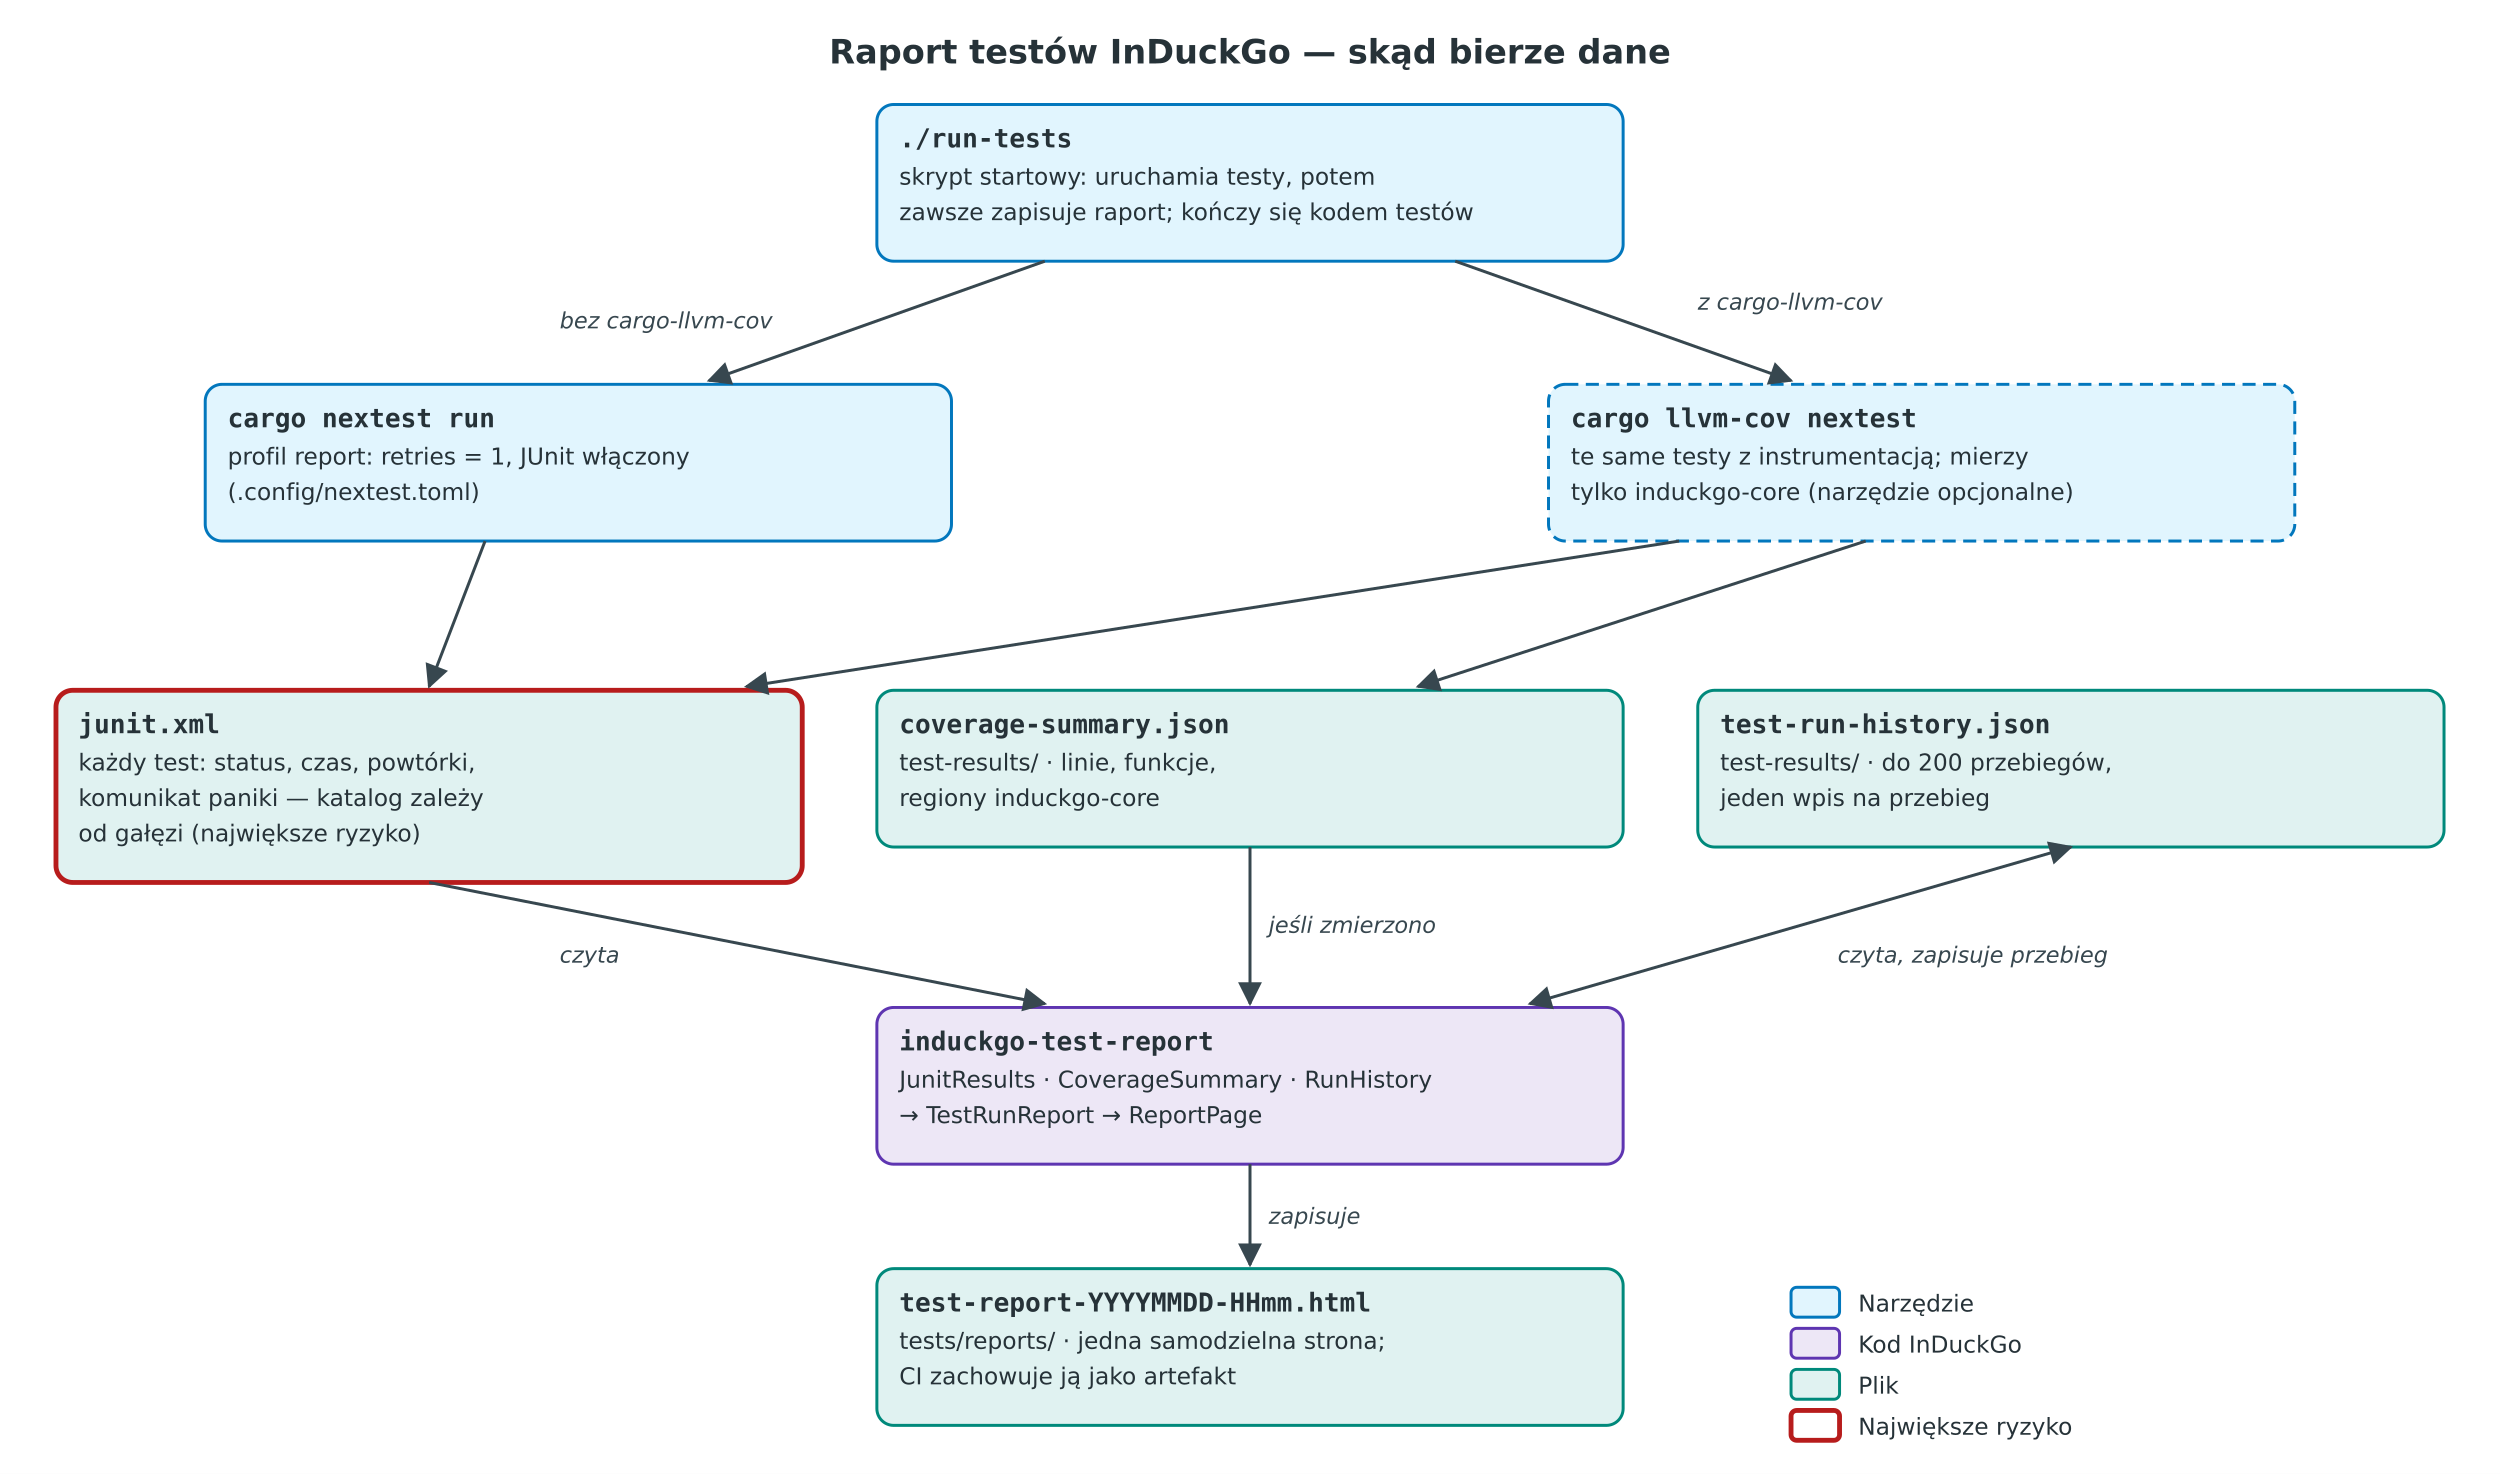
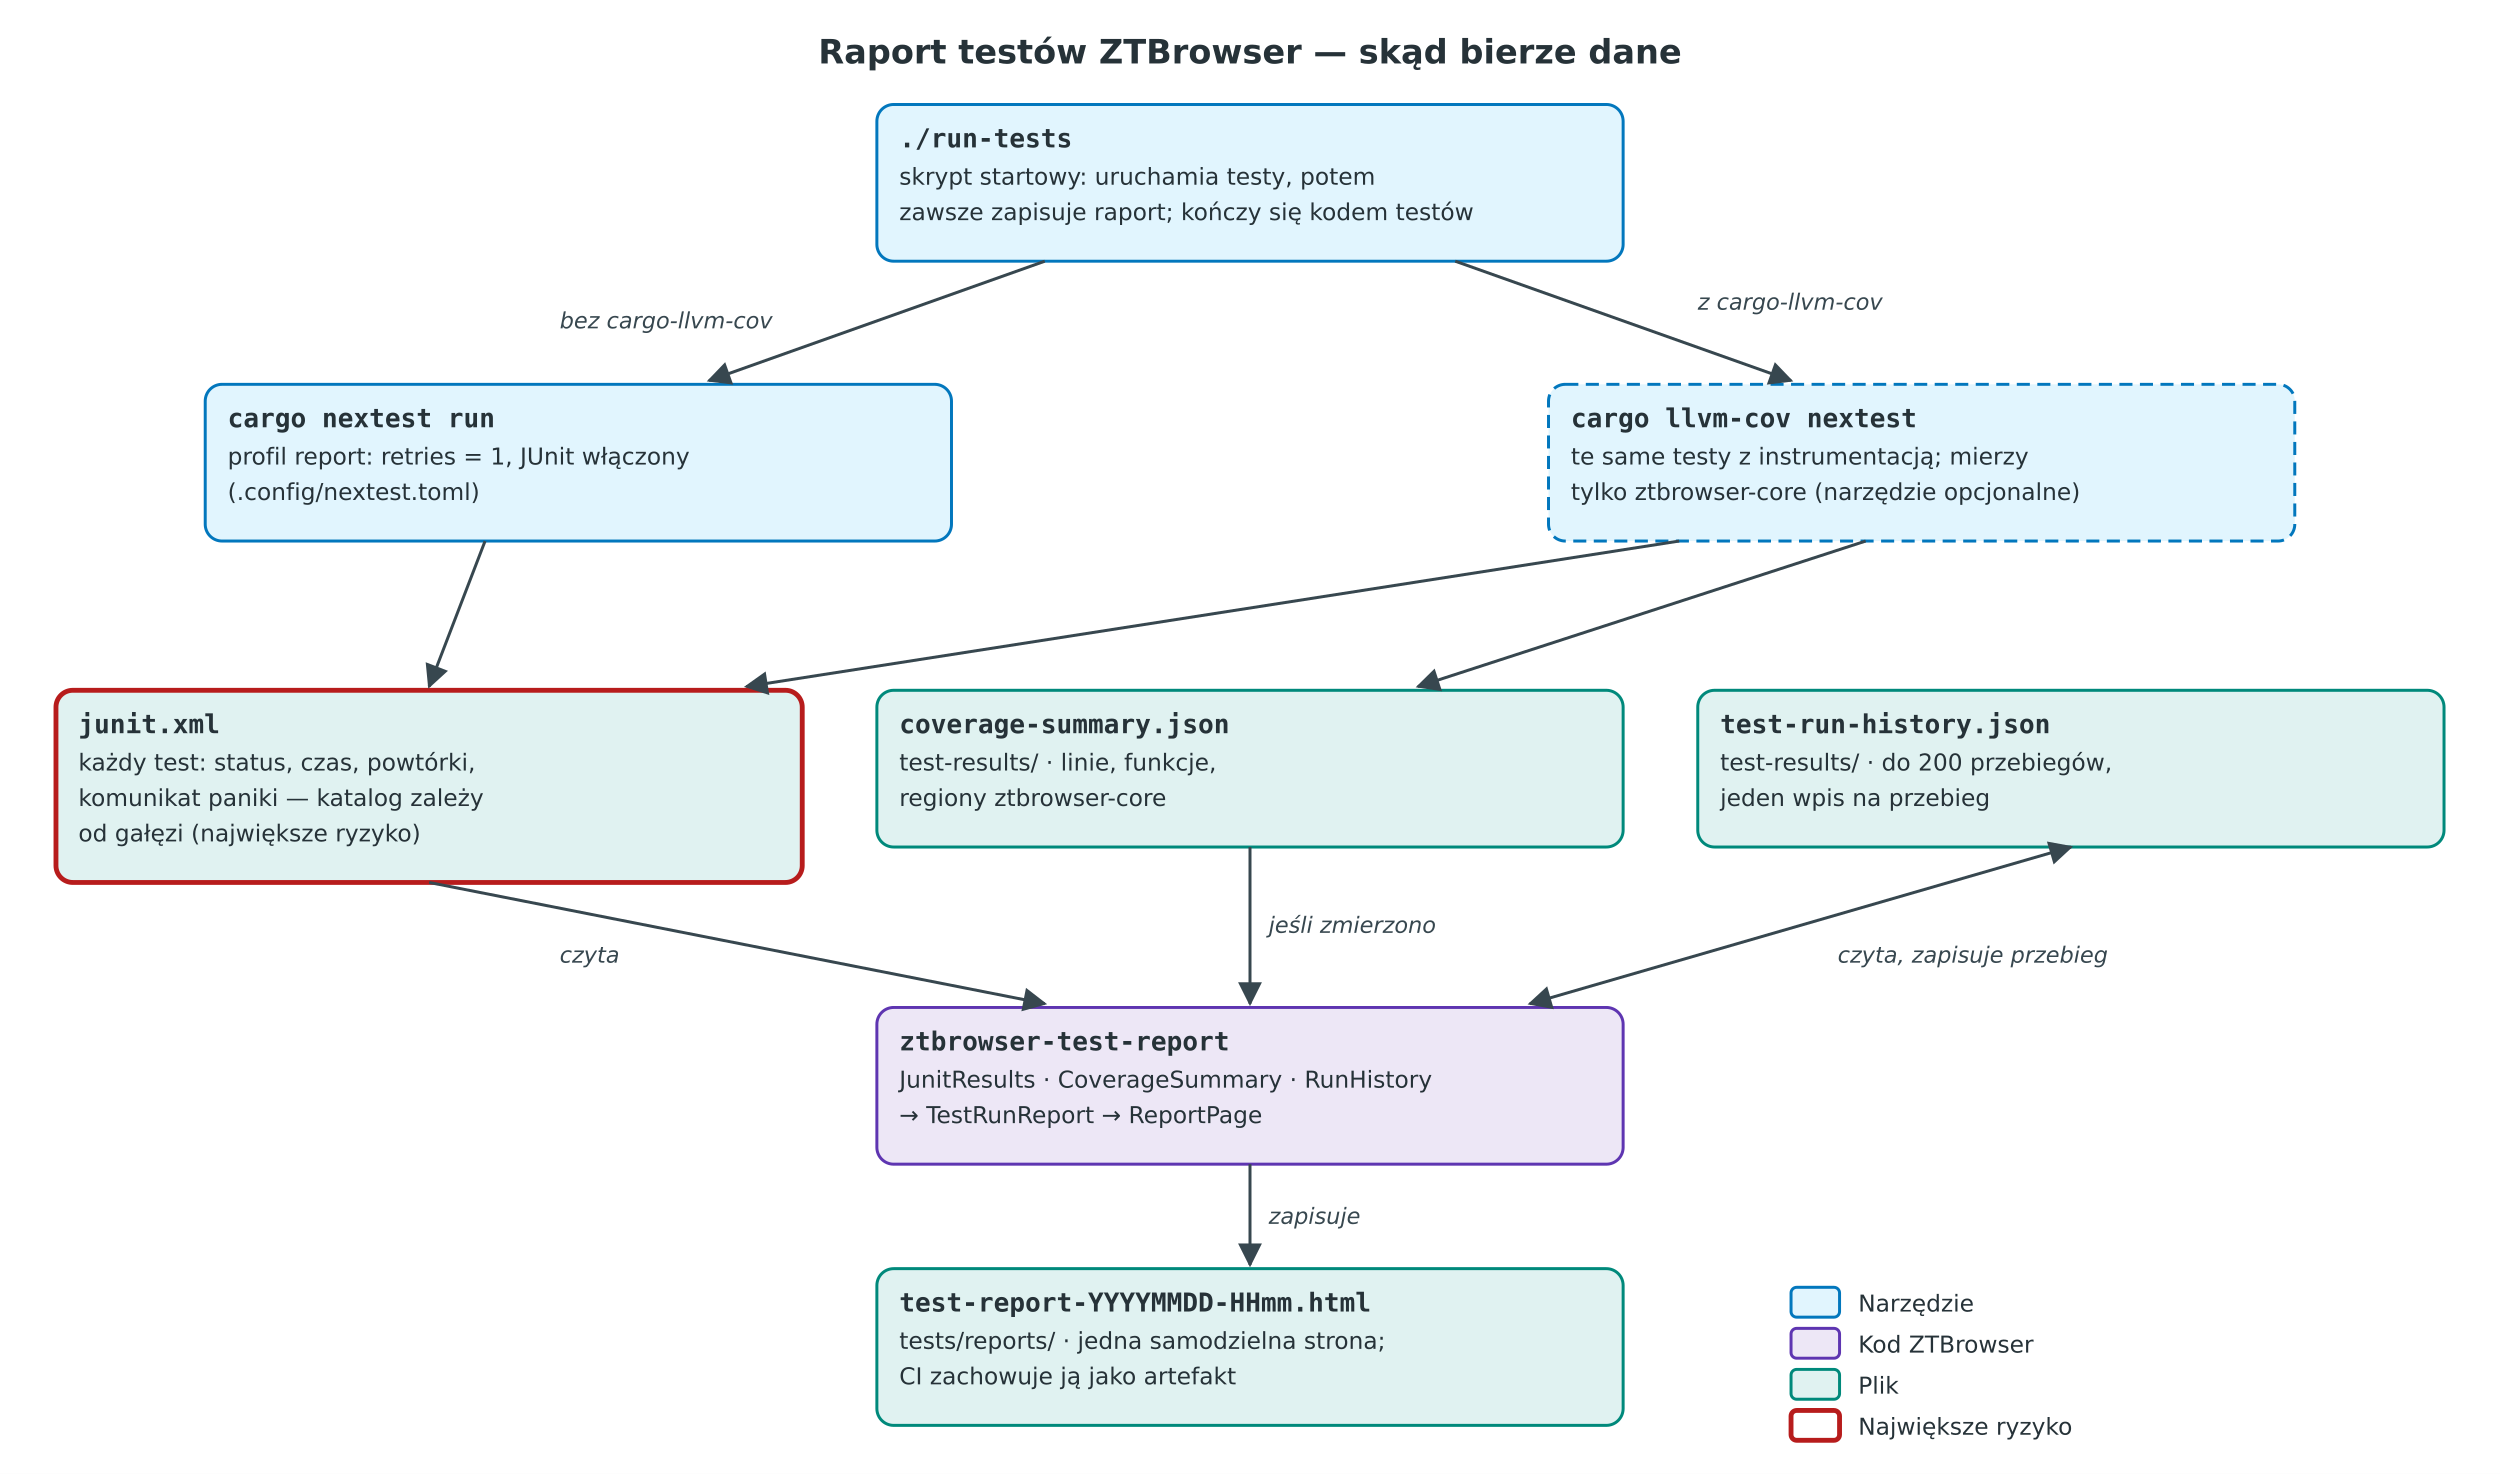
<svg xmlns="http://www.w3.org/2000/svg" width="1340" height="790" viewBox="0 0 1340 790" font-family="DejaVu Sans, Noto Sans, sans-serif">
  <defs>
    <marker id="arrow" viewBox="0 0 10 10" refX="9" refY="5" markerWidth="8" markerHeight="8" orient="auto-start-reverse">
      <path d="M0,0 L10,5 L0,10 z" fill="#37474f" />
    </marker>
  </defs>
  <rect width="1340" height="790" fill="#ffffff" />
-   <text x="670.0" y="34" font-size="18" font-weight="bold" text-anchor="middle" fill="#263238">Raport testów InDuckGo — skąd bierze dane</text>
+   <text x="670.0" y="34" font-size="18" font-weight="bold" text-anchor="middle" fill="#263238">Raport testów ZTBrowser — skąd bierze dane</text>
  <rect x="470" y="56" width="400" height="84" rx="9" fill="#e1f5fe" stroke="#0277bd" stroke-width="1.6" />
  <text x="482" y="79" font-size="14" font-weight="bold" font-family="DejaVu Sans Mono, monospace" fill="#263238" xml:space="preserve">./run-tests</text>
  <text x="482" y="99" font-size="12.5" fill="#263238" xml:space="preserve">skrypt startowy: uruchamia testy, potem</text>
  <text x="482" y="118" font-size="12.5" fill="#263238" xml:space="preserve">zawsze zapisuje raport; kończy się kodem testów</text>
  <rect x="110" y="206" width="400" height="84" rx="9" fill="#e1f5fe" stroke="#0277bd" stroke-width="1.6" />
  <text x="122" y="229" font-size="14" font-weight="bold" font-family="DejaVu Sans Mono, monospace" fill="#263238" xml:space="preserve">cargo nextest run</text>
  <text x="122" y="249" font-size="12.5" fill="#263238" xml:space="preserve">profil report: retries = 1, JUnit włączony</text>
  <text x="122" y="268" font-size="12.5" fill="#263238" xml:space="preserve">(.config/nextest.toml)</text>
  <rect x="830" y="206" width="400" height="84" rx="9" fill="#e1f5fe" stroke="#0277bd" stroke-width="1.6" stroke-dasharray="7 4" />
  <text x="842" y="229" font-size="14" font-weight="bold" font-family="DejaVu Sans Mono, monospace" fill="#263238" xml:space="preserve">cargo llvm-cov nextest</text>
  <text x="842" y="249" font-size="12.5" fill="#263238" xml:space="preserve">te same testy z instrumentacją; mierzy</text>
-   <text x="842" y="268" font-size="12.5" fill="#263238" xml:space="preserve">tylko induckgo-core (narzędzie opcjonalne)</text>
+   <text x="842" y="268" font-size="12.5" fill="#263238" xml:space="preserve">tylko ztbrowser-core (narzędzie opcjonalne)</text>
  <rect x="30" y="370" width="400" height="103" rx="9" fill="#e0f2f1" stroke="#b71c1c" stroke-width="2.6" />
  <text x="42" y="393" font-size="14" font-weight="bold" font-family="DejaVu Sans Mono, monospace" fill="#263238" xml:space="preserve">junit.xml</text>
  <text x="42" y="413" font-size="12.5" fill="#263238" xml:space="preserve">każdy test: status, czas, powtórki,</text>
  <text x="42" y="432" font-size="12.5" fill="#263238" xml:space="preserve">komunikat paniki — katalog zależy</text>
  <text x="42" y="451" font-size="12.5" fill="#263238" xml:space="preserve">od gałęzi (największe ryzyko)</text>
  <rect x="470" y="370" width="400" height="84" rx="9" fill="#e0f2f1" stroke="#00897b" stroke-width="1.6" />
  <text x="482" y="393" font-size="14" font-weight="bold" font-family="DejaVu Sans Mono, monospace" fill="#263238" xml:space="preserve">coverage-summary.json</text>
  <text x="482" y="413" font-size="12.5" fill="#263238" xml:space="preserve">test-results/ · linie, funkcje,</text>
-   <text x="482" y="432" font-size="12.5" fill="#263238" xml:space="preserve">regiony induckgo-core</text>
+   <text x="482" y="432" font-size="12.5" fill="#263238" xml:space="preserve">regiony ztbrowser-core</text>
  <rect x="910" y="370" width="400" height="84" rx="9" fill="#e0f2f1" stroke="#00897b" stroke-width="1.6" />
  <text x="922" y="393" font-size="14" font-weight="bold" font-family="DejaVu Sans Mono, monospace" fill="#263238" xml:space="preserve">test-run-history.json</text>
  <text x="922" y="413" font-size="12.5" fill="#263238" xml:space="preserve">test-results/ · do 200 przebiegów,</text>
  <text x="922" y="432" font-size="12.5" fill="#263238" xml:space="preserve">jeden wpis na przebieg</text>
  <rect x="470" y="540" width="400" height="84" rx="9" fill="#ede7f6" stroke="#5e35b1" stroke-width="1.6" />
-   <text x="482" y="563" font-size="14" font-weight="bold" font-family="DejaVu Sans Mono, monospace" fill="#263238" xml:space="preserve">induckgo-test-report</text>
+   <text x="482" y="563" font-size="14" font-weight="bold" font-family="DejaVu Sans Mono, monospace" fill="#263238" xml:space="preserve">ztbrowser-test-report</text>
  <text x="482" y="583" font-size="12.5" fill="#263238" xml:space="preserve">JunitResults · CoverageSummary · RunHistory</text>
  <text x="482" y="602" font-size="12.5" fill="#263238" xml:space="preserve">→ TestRunReport → ReportPage</text>
  <rect x="470" y="680" width="400" height="84" rx="9" fill="#e0f2f1" stroke="#00897b" stroke-width="1.6" />
  <text x="482" y="703" font-size="14" font-weight="bold" font-family="DejaVu Sans Mono, monospace" fill="#263238" xml:space="preserve">test-report-YYYYMMDD-HHmm.html</text>
  <text x="482" y="723" font-size="12.5" fill="#263238" xml:space="preserve">tests/reports/ · jedna samodzielna strona;</text>
  <text x="482" y="742" font-size="12.5" fill="#263238" xml:space="preserve">CI zachowuje ją jako artefakt</text>
  <line x1="560" y1="140" x2="380" y2="204" stroke="#37474f" stroke-width="1.6" marker-end="url(#arrow)" />
  <text x="300" y="176" font-size="12" font-style="italic" fill="#37474f">bez cargo-llvm-cov</text>
  <line x1="780" y1="140" x2="960" y2="204" stroke="#37474f" stroke-width="1.6" marker-end="url(#arrow)" />
  <text x="910" y="166" font-size="12" font-style="italic" fill="#37474f">z cargo-llvm-cov</text>
  <line x1="260" y1="290" x2="230" y2="368" stroke="#37474f" stroke-width="1.6" marker-end="url(#arrow)" />
  <line x1="900" y1="290" x2="400" y2="368" stroke="#37474f" stroke-width="1.6" marker-end="url(#arrow)" />
  <line x1="1000" y1="290" x2="760" y2="368" stroke="#37474f" stroke-width="1.6" marker-end="url(#arrow)" />
  <line x1="230" y1="473" x2="560" y2="538" stroke="#37474f" stroke-width="1.6" marker-end="url(#arrow)" />
  <text x="300" y="516" font-size="12" font-style="italic" fill="#37474f">czyta</text>
  <line x1="670" y1="454" x2="670" y2="538" stroke="#37474f" stroke-width="1.6" marker-end="url(#arrow)" />
  <text x="680" y="500" font-size="12" font-style="italic" fill="#37474f">jeśli zmierzono</text>
  <line x1="1110" y1="454" x2="820" y2="538" stroke="#37474f" stroke-width="1.6" marker-end="url(#arrow)" marker-start="url(#arrow)" />
  <text x="985" y="516" font-size="12" font-style="italic" fill="#37474f">czyta, zapisuje przebieg</text>
  <line x1="670" y1="624" x2="670" y2="678" stroke="#37474f" stroke-width="1.6" marker-end="url(#arrow)" />
  <text x="680" y="656" font-size="12" font-style="italic" fill="#37474f">zapisuje</text>
  <rect x="960" y="690" width="26" height="16" rx="3" fill="#e1f5fe" stroke="#0277bd" stroke-width="1.6" />
  <text x="996" y="703" font-size="12.5" fill="#263238">Narzędzie</text>
  <rect x="960" y="712" width="26" height="16" rx="3" fill="#ede7f6" stroke="#5e35b1" stroke-width="1.6" />
-   <text x="996" y="725" font-size="12.5" fill="#263238">Kod InDuckGo</text>
+   <text x="996" y="725" font-size="12.5" fill="#263238">Kod ZTBrowser</text>
  <rect x="960" y="734" width="26" height="16" rx="3" fill="#e0f2f1" stroke="#00897b" stroke-width="1.6" />
  <text x="996" y="747" font-size="12.5" fill="#263238">Plik</text>
  <rect x="960" y="756" width="26" height="16" rx="3" fill="#ffffff" stroke="#b71c1c" stroke-width="2.6" />
  <text x="996" y="769" font-size="12.5" fill="#263238">Największe ryzyko</text>
</svg>
